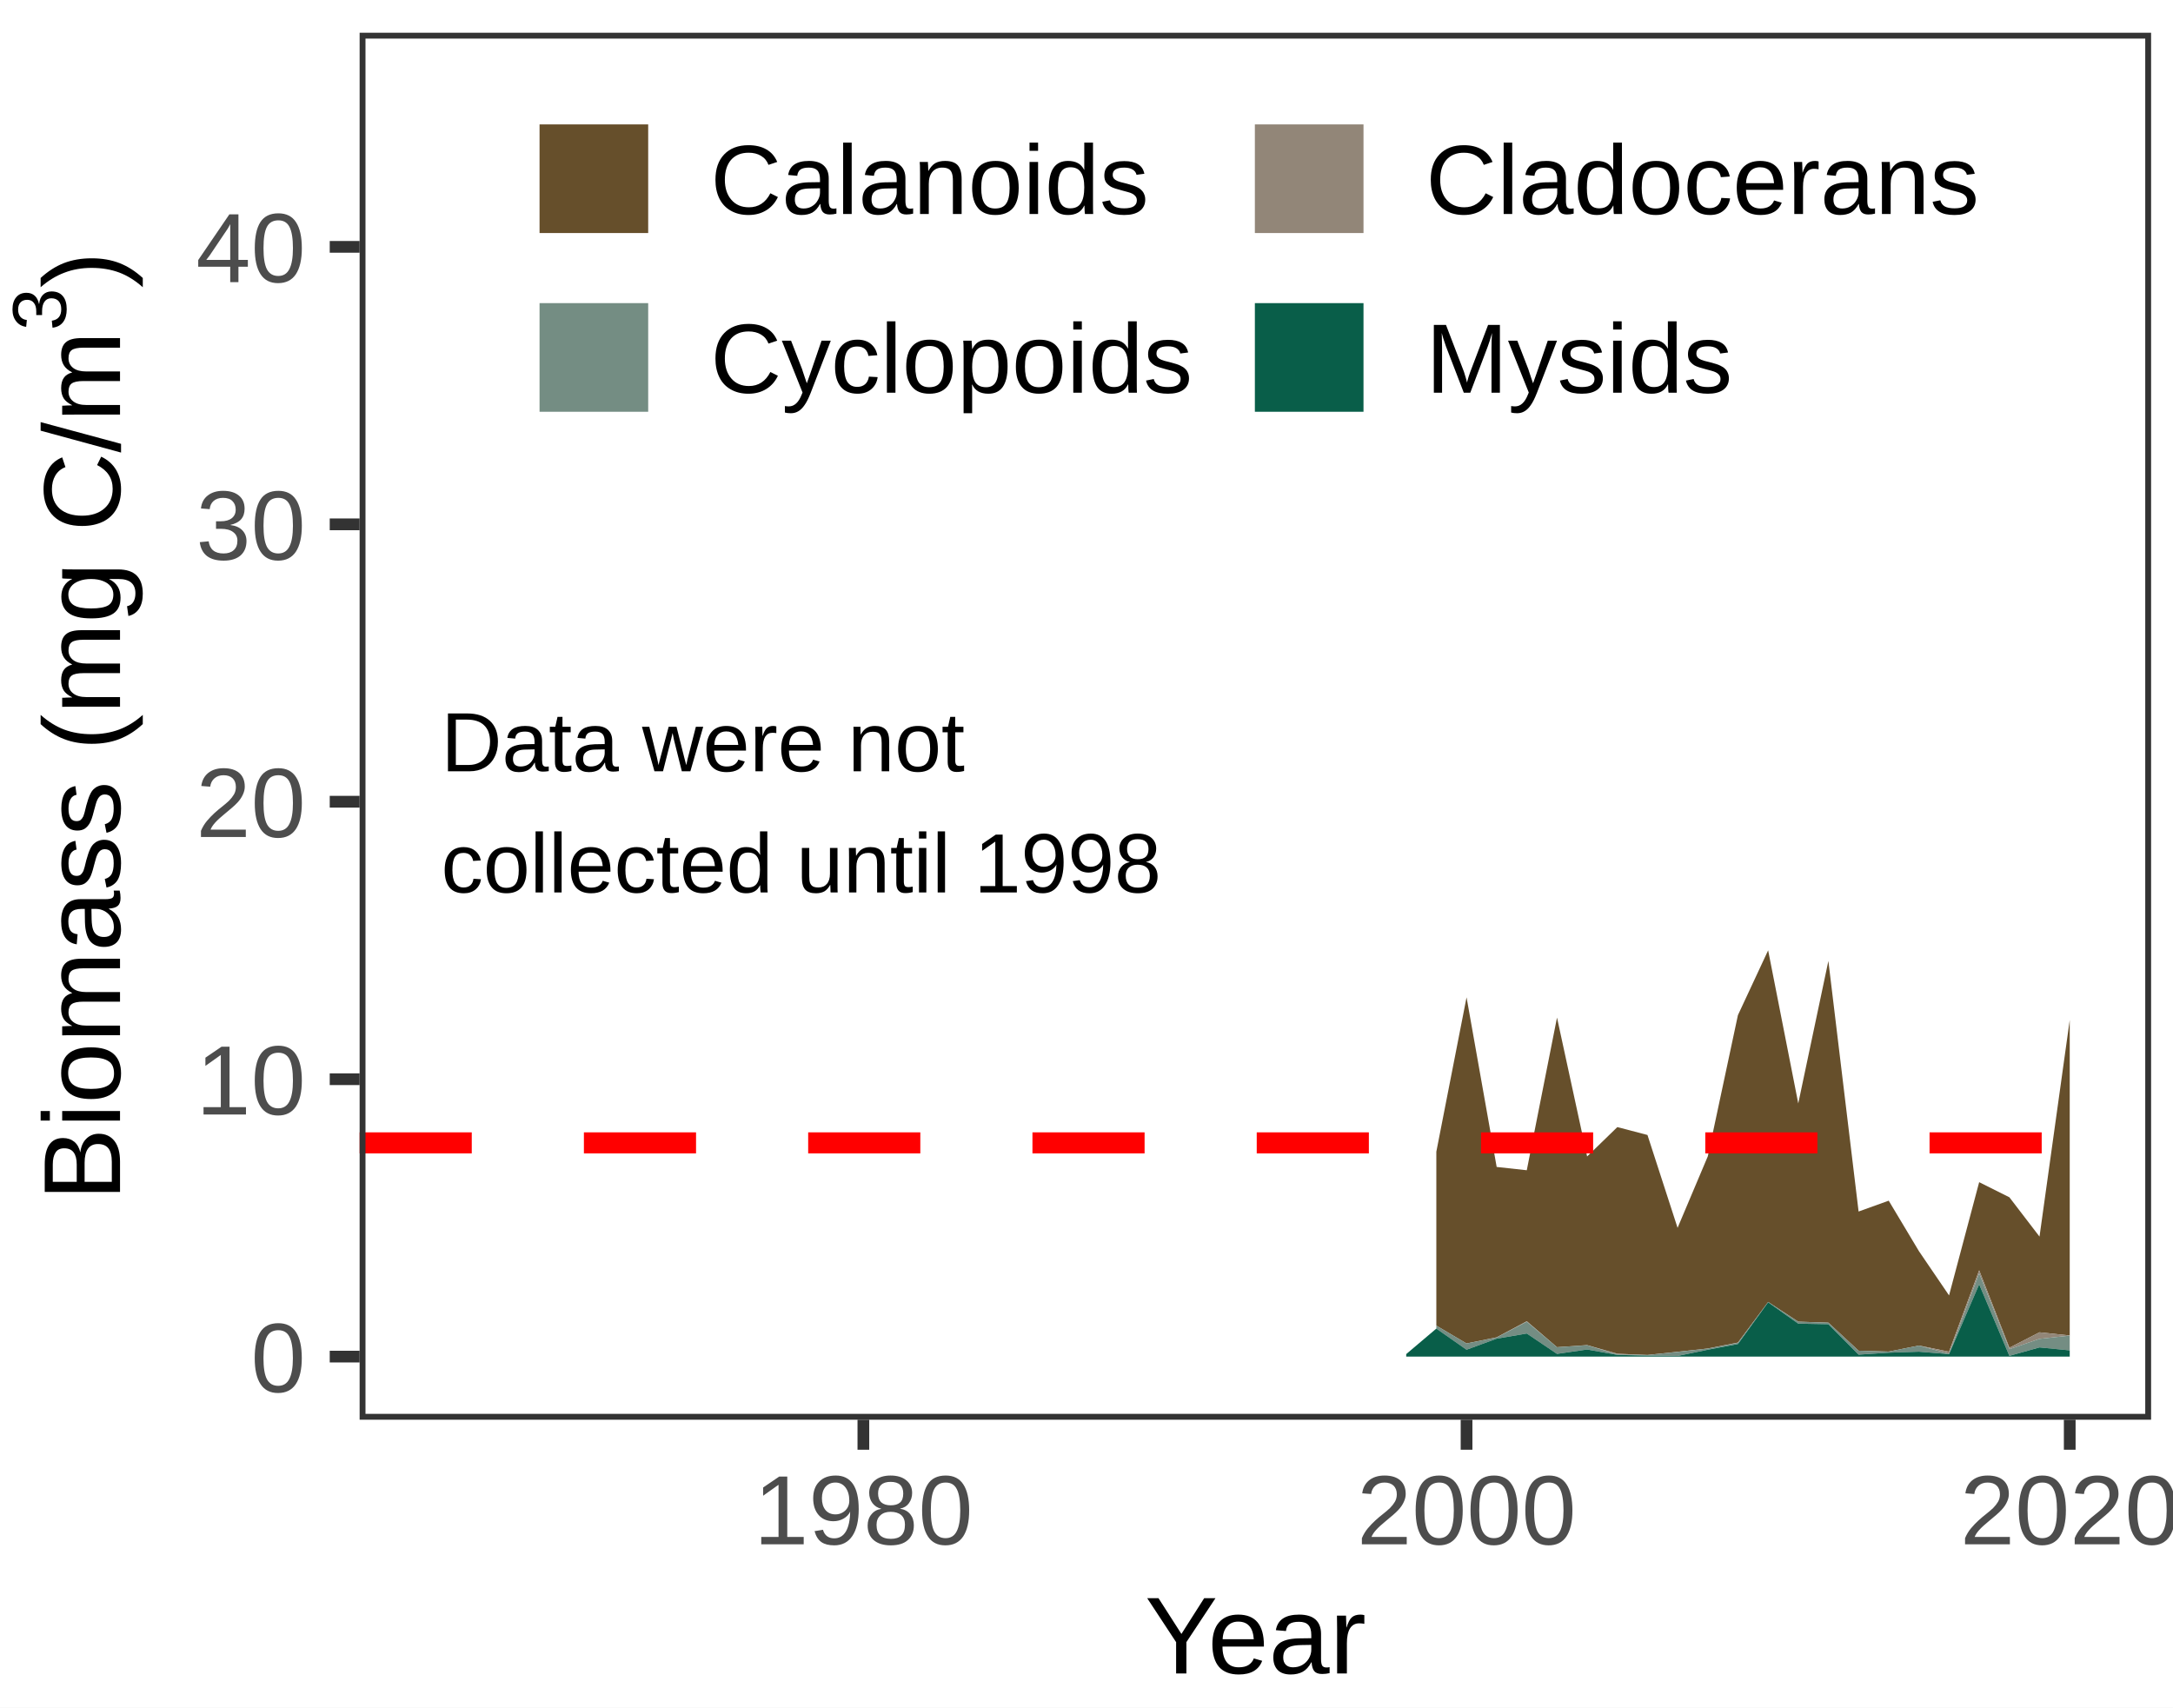
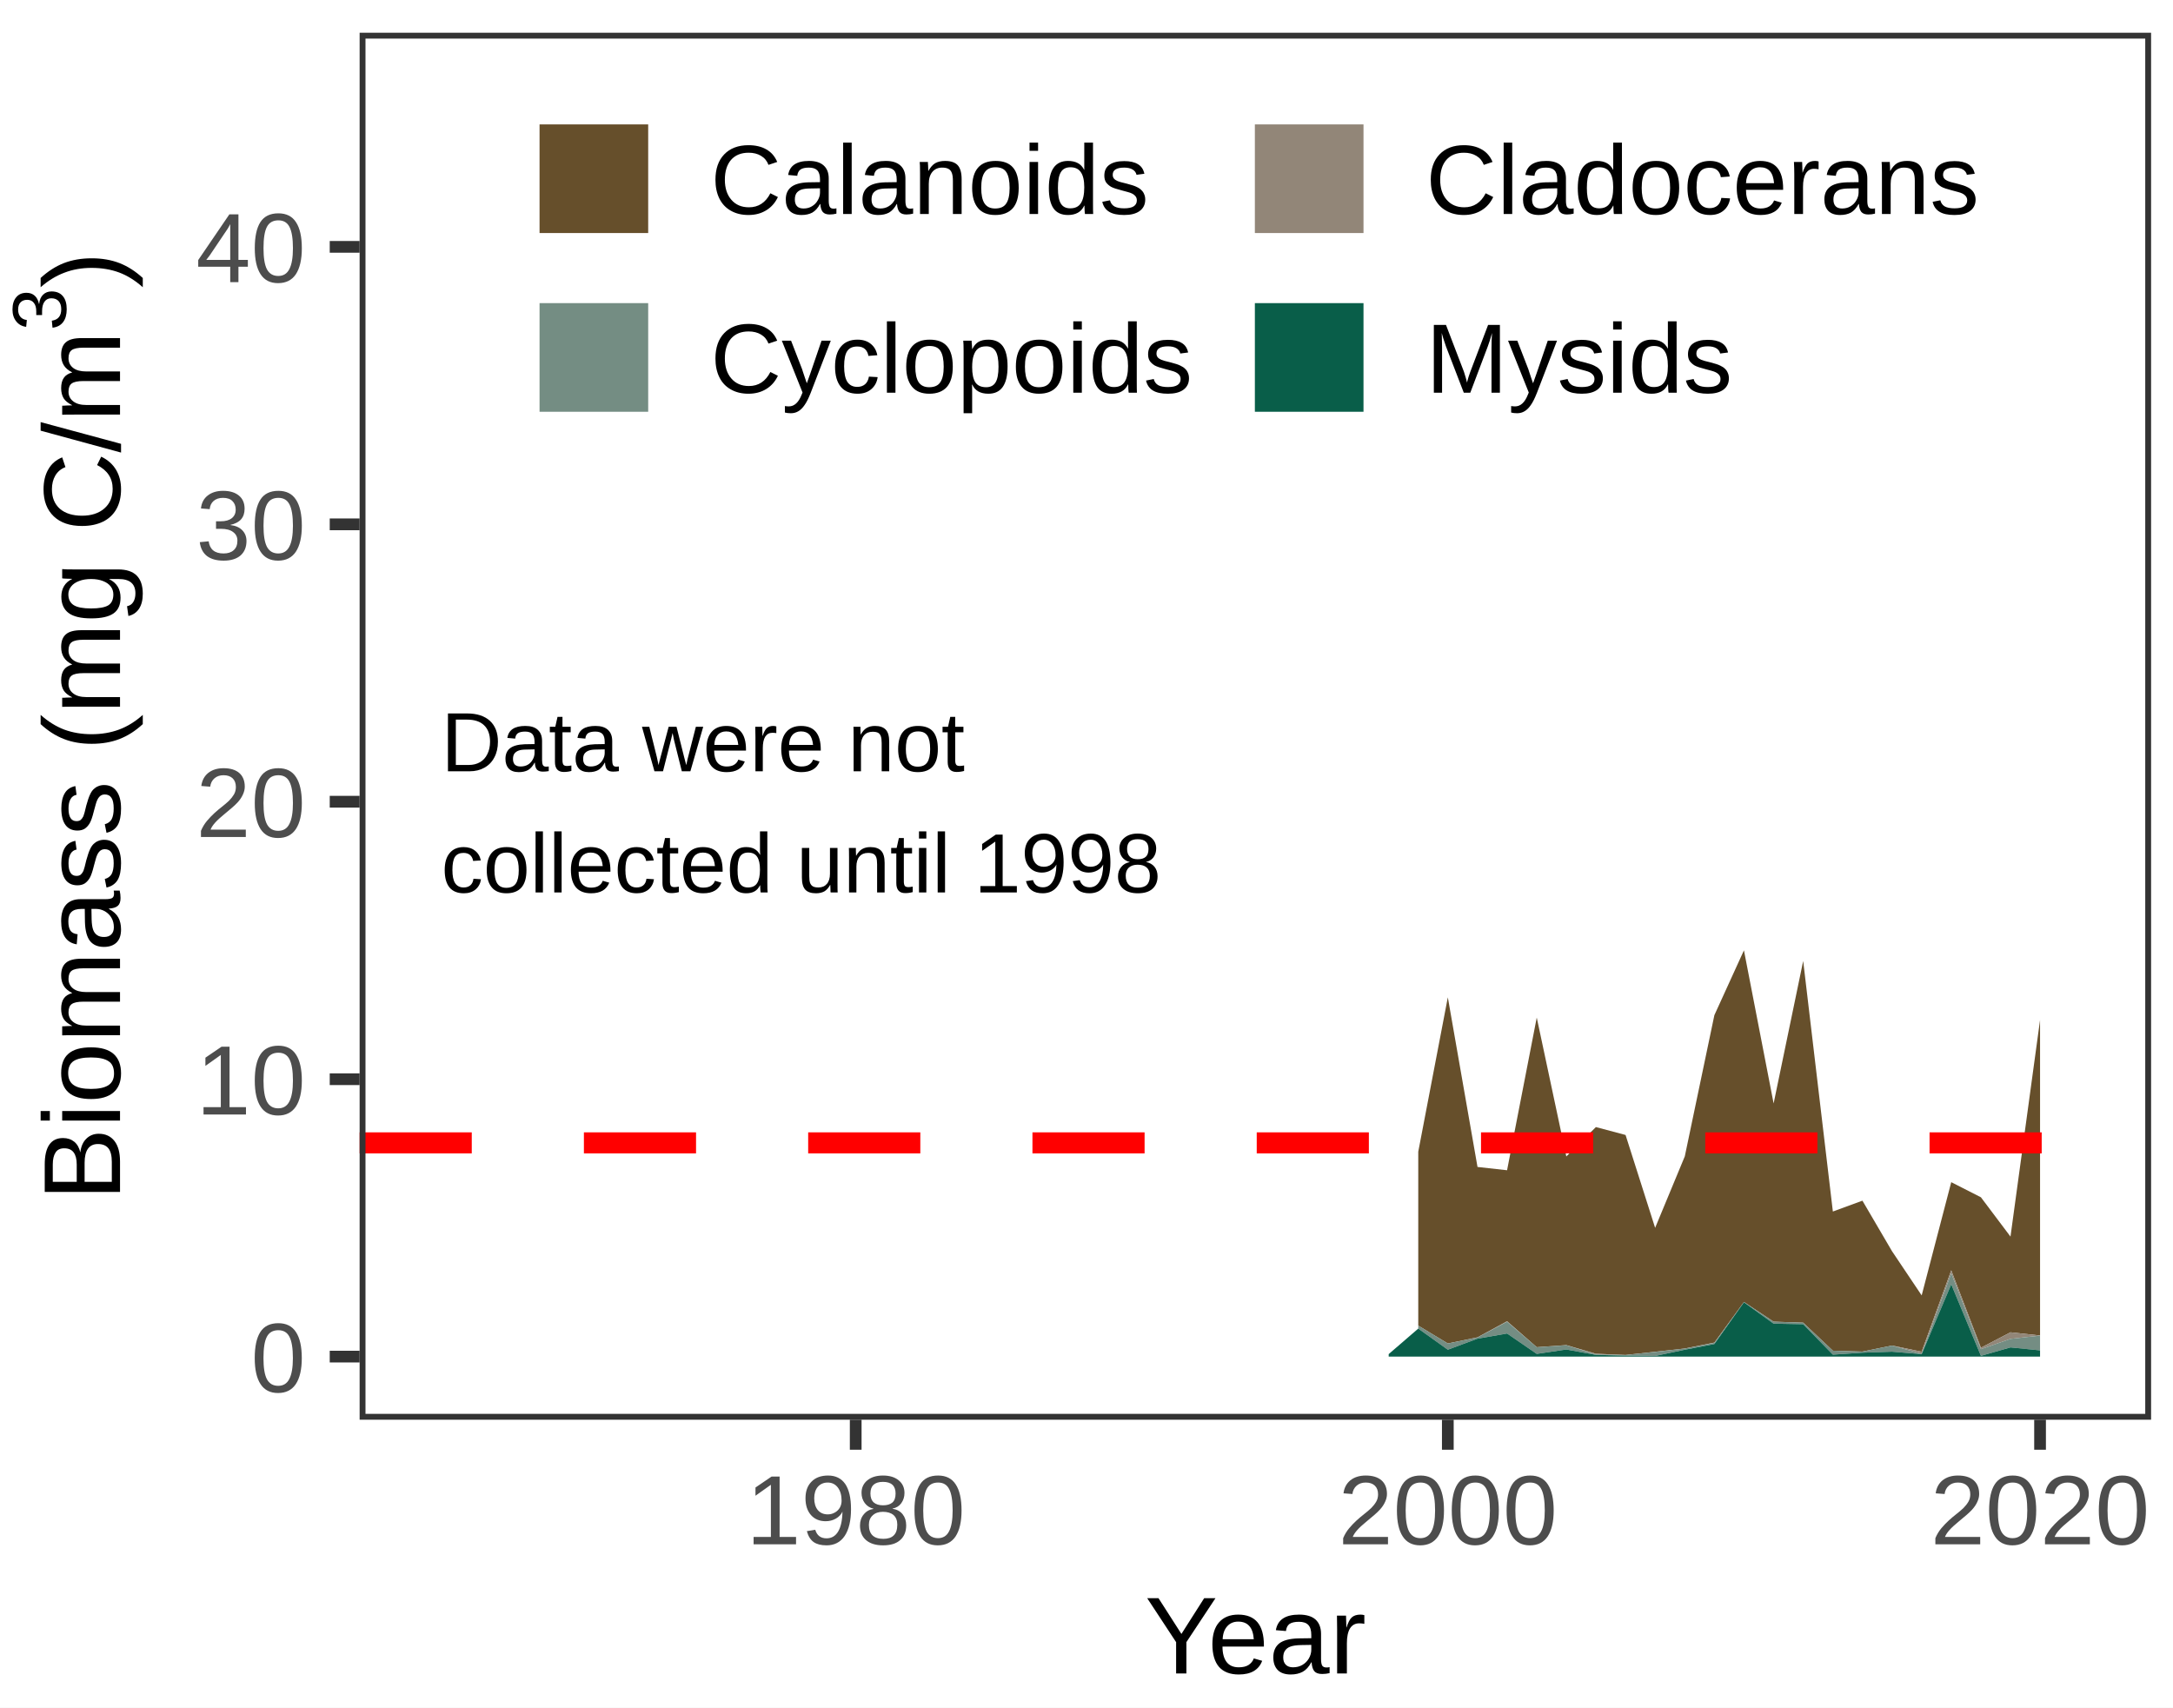
<svg xmlns="http://www.w3.org/2000/svg" class="svglite" width="198.43pt" height="155.91pt" viewBox="0 0 198.43 155.91">
  <defs>
    <style type="text/css">
    .svglite line, .svglite polyline, .svglite polygon, .svglite path, .svglite rect, .svglite circle {
      fill: none;
      stroke: #000000;
      stroke-linecap: round;
      stroke-linejoin: round;
      stroke-miterlimit: 10.00;
    }
  </style>
  </defs>
  <rect width="100%" height="100%" style="stroke: none; fill: #FFFFFF;" />
  <defs>
    <clipPath id="cpMC4wMHwxOTguNDN8MC4wMHwxNTUuOTE=">
      <rect x="0.00" y="0.00" width="198.43" height="155.91" />
    </clipPath>
  </defs>
  <g clip-path="url(#cpMC4wMHwxOTguNDN8MC4wMHwxNTUuOTE=)">
    <rect x="0.00" y="0.00" width="198.43" height="155.91" style="stroke-width: 1.07; stroke: #FFFFFF; fill: #FFFFFF;" />
  </g>
  <defs>
    <clipPath id="cpMzIuODR8MTk2LjQzfDIuOTl8MTI5LjY0">
      <rect x="32.84" y="2.99" width="163.59" height="126.65" />
    </clipPath>
  </defs>
  <g clip-path="url(#cpMzIuODR8MTk2LjQzfDIuOTl8MTI5LjY0)">
    <rect x="32.84" y="2.99" width="163.59" height="126.65" style="stroke-width: 1.07; stroke: none; fill: #FFFFFF;" />
-     <polygon points="131.16,105.17 133.92,91.07 136.67,106.56 139.42,106.86 142.18,92.92 144.93,105.60 147.69,102.92 150.44,103.64 153.19,112.12 155.95,105.59 158.70,92.70 161.46,86.78 164.21,100.76 166.96,87.75 169.72,110.63 172.47,109.64 175.23,114.25 177.98,118.29 180.73,107.95 183.49,109.33 186.24,112.92 189.00,93.14 189.00,121.95 186.24,121.66 183.49,123.07 180.73,116.00 177.98,123.43 175.23,122.87 172.47,123.42 169.72,123.34 166.96,120.78 164.21,120.69 161.46,118.89 158.70,122.60 155.95,123.14 153.19,123.44 150.44,123.73 147.69,123.62 144.93,122.83 142.18,123.02 139.42,120.65 136.67,122.12 133.92,122.68 131.16,121.05 " style="stroke-width: 0.00; stroke: none; fill: #664F2B;" />
-     <polyline points="131.16,105.17 133.92,91.07 136.67,106.56 139.42,106.86 142.18,92.92 144.93,105.60 147.69,102.92 150.44,103.64 153.19,112.12 155.95,105.59 158.70,92.70 161.46,86.78 164.21,100.76 166.96,87.75 169.72,110.63 172.47,109.64 175.23,114.25 177.98,118.29 180.73,107.95 183.49,109.33 186.24,112.92 189.00,93.14 " style="stroke-width: 1.07; stroke: none;" />
-     <polygon points="131.16,121.05 133.92,122.68 136.67,122.12 139.42,120.65 142.18,123.02 144.93,122.83 147.69,123.62 150.44,123.73 153.19,123.44 155.95,123.14 158.70,122.60 161.46,118.89 164.21,120.69 166.96,120.78 169.72,123.34 172.47,123.42 175.23,122.87 177.98,123.43 180.73,116.00 183.49,123.07 186.24,121.66 189.00,121.95 189.00,121.96 186.24,122.26 183.49,123.20 180.73,116.28 177.98,123.62 175.23,122.87 172.47,123.42 169.72,123.34 166.96,120.78 164.21,120.69 161.46,118.89 158.70,122.62 155.95,123.14 153.19,123.45 150.44,123.73 147.69,123.67 144.93,122.84 142.18,123.02 139.42,120.69 136.67,122.13 133.92,122.68 131.16,121.05 " style="stroke-width: 0.00; stroke: none; fill: #928678;" />
-     <polyline points="131.16,121.05 133.92,122.68 136.67,122.12 139.42,120.65 142.18,123.02 144.93,122.83 147.69,123.62 150.44,123.73 153.19,123.44 155.95,123.14 158.70,122.60 161.46,118.89 164.21,120.69 166.96,120.78 169.72,123.34 172.47,123.42 175.23,122.87 177.98,123.43 180.73,116.00 183.49,123.07 186.24,121.66 189.00,121.95 " style="stroke-width: 1.07; stroke: none;" />
-     <polygon points="131.16,121.05 133.92,122.68 136.67,122.13 139.42,120.69 142.18,123.02 144.93,122.84 147.69,123.67 150.44,123.73 153.19,123.45 155.95,123.14 158.70,122.62 161.46,118.89 164.21,120.69 166.96,120.78 169.72,123.34 172.47,123.42 175.23,122.87 177.98,123.62 180.73,116.28 183.49,123.20 186.24,122.26 189.00,121.96 189.00,123.31 186.24,123.04 183.49,123.81 180.73,117.28 177.98,123.65 175.23,123.43 172.47,123.52 169.72,123.70 166.96,120.92 164.21,120.87 161.46,118.92 158.70,122.73 155.95,123.25 153.19,123.82 150.44,123.79 147.69,123.72 144.93,123.23 142.18,123.63 139.42,121.77 136.67,122.24 133.92,123.25 131.16,121.32 " style="stroke-width: 0.00; stroke: none; fill: #748D83;" />
-     <polyline points="131.16,121.05 133.92,122.68 136.67,122.13 139.42,120.69 142.18,123.02 144.93,122.84 147.69,123.67 150.44,123.73 153.19,123.45 155.95,123.14 158.70,122.62 161.46,118.89 164.21,120.69 166.96,120.78 169.72,123.34 172.47,123.42 175.23,122.87 177.98,123.62 180.73,116.28 183.49,123.20 186.24,122.26 189.00,121.96 " style="stroke-width: 1.07; stroke: none;" />
-     <polygon points="128.41,123.65 131.16,121.32 133.92,123.25 136.67,122.24 139.42,121.77 142.18,123.63 144.93,123.23 147.69,123.72 150.44,123.79 153.19,123.82 155.95,123.25 158.70,122.73 161.46,118.92 164.21,120.87 166.96,120.92 169.72,123.70 172.47,123.52 175.23,123.43 177.98,123.65 180.73,117.28 183.49,123.81 186.24,123.04 189.00,123.31 189.00,123.88 186.24,123.88 183.49,123.88 180.73,123.88 177.98,123.88 175.23,123.88 172.47,123.88 169.72,123.88 166.96,123.88 164.21,123.88 161.46,123.88 158.70,123.88 155.95,123.88 153.19,123.88 150.44,123.88 147.69,123.88 144.93,123.88 142.18,123.88 139.42,123.88 136.67,123.88 133.92,123.88 131.16,123.88 128.41,123.88 " style="stroke-width: 0.00; stroke: none; fill: #095E49;" />
-     <polyline points="128.41,123.65 131.16,121.32 133.92,123.25 136.67,122.24 139.42,121.77 142.18,123.63 144.93,123.23 147.69,123.72 150.44,123.79 153.19,123.82 155.95,123.25 158.70,122.73 161.46,118.92 164.21,120.87 166.96,120.92 169.72,123.70 172.47,123.52 175.23,123.43 177.98,123.65 180.73,117.28 183.49,123.81 186.24,123.04 189.00,123.31 " style="stroke-width: 1.07; stroke: none;" />
+     <polygon points="129.51,105.17 132.21,91.07 134.92,106.56 137.62,106.86 140.33,92.92 143.03,105.60 145.73,102.92 148.44,103.64 151.14,112.12 153.85,105.59 156.55,92.70 159.25,86.78 161.96,100.76 164.66,87.75 167.37,110.63 170.07,109.64 172.77,114.25 175.48,118.29 178.18,107.95 180.89,109.33 183.59,112.92 186.29,93.14 186.29,121.95 183.59,121.66 180.89,123.07 178.18,116.00 175.48,123.43 172.77,122.87 170.07,123.42 167.37,123.34 164.66,120.78 161.96,120.69 159.25,118.89 156.55,122.60 153.85,123.14 151.14,123.44 148.44,123.73 145.73,123.62 143.03,122.83 140.33,123.02 137.62,120.65 134.92,122.12 132.21,122.68 129.51,121.05 " style="stroke-width: 0.00; stroke: none; fill: #664F2B;" />
+     <polyline points="129.51,105.17 132.21,91.07 134.92,106.56 137.62,106.86 140.33,92.92 143.03,105.60 145.73,102.92 148.44,103.64 151.14,112.12 153.85,105.59 156.55,92.70 159.25,86.78 161.96,100.76 164.66,87.75 167.37,110.63 170.07,109.64 172.77,114.25 175.48,118.29 178.18,107.95 180.89,109.33 183.59,112.92 186.29,93.14 " style="stroke-width: 1.07; stroke: none;" />
+     <polygon points="129.51,121.05 132.21,122.68 134.92,122.12 137.62,120.65 140.33,123.02 143.03,122.83 145.73,123.62 148.44,123.73 151.14,123.44 153.85,123.14 156.55,122.60 159.25,118.89 161.96,120.69 164.66,120.78 167.37,123.34 170.07,123.42 172.77,122.87 175.48,123.43 178.18,116.00 180.89,123.07 183.59,121.66 186.29,121.95 186.29,121.96 183.59,122.26 180.89,123.20 178.18,116.28 175.48,123.62 172.77,122.87 170.07,123.42 167.37,123.34 164.66,120.78 161.96,120.69 159.25,118.89 156.55,122.62 153.85,123.14 151.14,123.45 148.44,123.73 145.73,123.67 143.03,122.84 140.33,123.02 137.62,120.69 134.92,122.13 132.21,122.68 129.51,121.05 " style="stroke-width: 0.00; stroke: none; fill: #928678;" />
+     <polyline points="129.51,121.05 132.21,122.68 134.92,122.12 137.62,120.65 140.33,123.02 143.03,122.83 145.73,123.62 148.44,123.73 151.14,123.44 153.85,123.14 156.55,122.60 159.25,118.89 161.96,120.69 164.66,120.78 167.37,123.34 170.07,123.42 172.77,122.87 175.48,123.43 178.18,116.00 180.89,123.07 183.59,121.66 186.29,121.95 " style="stroke-width: 1.07; stroke: none;" />
+     <polygon points="129.51,121.05 132.21,122.68 134.92,122.13 137.62,120.69 140.33,123.02 143.03,122.84 145.73,123.67 148.44,123.73 151.14,123.45 153.85,123.14 156.55,122.62 159.25,118.89 161.96,120.69 164.66,120.78 167.37,123.34 170.07,123.42 172.77,122.87 175.48,123.62 178.18,116.28 180.89,123.20 183.59,122.26 186.29,121.96 186.29,123.31 183.59,123.04 180.89,123.81 178.18,117.28 175.48,123.65 172.77,123.43 170.07,123.52 167.37,123.70 164.66,120.92 161.96,120.87 159.25,118.92 156.55,122.73 153.85,123.25 151.14,123.82 148.44,123.79 145.73,123.72 143.03,123.23 140.33,123.63 137.62,121.77 134.92,122.24 132.21,123.25 129.51,121.32 " style="stroke-width: 0.00; stroke: none; fill: #748D83;" />
+     <polyline points="129.51,121.05 132.21,122.68 134.92,122.13 137.62,120.69 140.33,123.02 143.03,122.84 145.73,123.67 148.44,123.73 151.14,123.45 153.85,123.14 156.55,122.62 159.25,118.89 161.96,120.69 164.66,120.78 167.37,123.34 170.07,123.42 172.77,122.87 175.48,123.62 178.18,116.28 180.89,123.20 183.59,122.26 186.29,121.96 " style="stroke-width: 1.07; stroke: none;" />
+     <polygon points="126.81,123.65 129.51,121.32 132.21,123.25 134.92,122.24 137.62,121.77 140.33,123.63 143.03,123.23 145.73,123.72 148.44,123.79 151.14,123.82 153.85,123.25 156.55,122.73 159.25,118.92 161.96,120.87 164.66,120.92 167.37,123.70 170.07,123.52 172.77,123.43 175.48,123.65 178.18,117.28 180.89,123.81 183.59,123.04 186.29,123.31 186.29,123.88 183.59,123.88 180.89,123.88 178.18,123.88 175.48,123.88 172.77,123.88 170.07,123.88 167.37,123.88 164.66,123.88 161.96,123.88 159.25,123.88 156.55,123.88 153.85,123.88 151.14,123.88 148.44,123.88 145.73,123.88 143.03,123.88 140.33,123.88 137.62,123.88 134.92,123.88 132.21,123.88 129.51,123.88 126.81,123.88 " style="stroke-width: 0.00; stroke: none; fill: #095E49;" />
+     <polyline points="126.81,123.65 129.51,121.32 132.21,123.25 134.92,122.24 137.62,121.77 140.33,123.63 143.03,123.23 145.73,123.72 148.44,123.79 151.14,123.82 153.85,123.25 156.55,122.73 159.25,118.92 161.96,120.87 164.66,120.92 167.37,123.70 170.07,123.52 172.77,123.43 175.48,123.65 178.18,117.28 180.89,123.81 183.59,123.04 186.29,123.31 " style="stroke-width: 1.07; stroke: none;" />
    <line x1="32.84" y1="104.36" x2="196.43" y2="104.36" style="stroke-width: 1.92; stroke: #FF0000; stroke-dasharray: 10.24,10.24; stroke-linecap: butt;" />
    <text x="40.28" y="70.43" style="font-size: 7.68px; font-family: Arial;" textLength="49.92px" lengthAdjust="spacingAndGlyphs">Data were not </text>
    <text x="40.28" y="81.49" style="font-size: 7.68px; font-family: Arial;" textLength="67.85px" lengthAdjust="spacingAndGlyphs"> collected until 1998</text>
    <rect x="32.84" y="2.99" width="163.59" height="126.65" style="stroke-width: 1.07; stroke: #333333;" />
  </g>
  <g clip-path="url(#cpMC4wMHwxOTguNDN8MC4wMHwxNTUuOTE=)">
    <text x="27.91" y="127.11" text-anchor="end" style="font-size: 9.00px; fill: #4D4D4D; font-family: Arial;" textLength="5.00px" lengthAdjust="spacingAndGlyphs">0</text>
    <text x="27.91" y="101.77" text-anchor="end" style="font-size: 9.00px; fill: #4D4D4D; font-family: Arial;" textLength="10.01px" lengthAdjust="spacingAndGlyphs">10</text>
    <text x="27.91" y="76.43" text-anchor="end" style="font-size: 9.00px; fill: #4D4D4D; font-family: Arial;" textLength="10.01px" lengthAdjust="spacingAndGlyphs">20</text>
    <text x="27.91" y="51.10" text-anchor="end" style="font-size: 9.00px; fill: #4D4D4D; font-family: Arial;" textLength="10.01px" lengthAdjust="spacingAndGlyphs">30</text>
    <text x="27.91" y="25.76" text-anchor="end" style="font-size: 9.00px; fill: #4D4D4D; font-family: Arial;" textLength="10.01px" lengthAdjust="spacingAndGlyphs">40</text>
    <polyline points="30.11,123.88 32.84,123.88 " style="stroke-width: 1.07; stroke: #333333; stroke-linecap: butt;" />
    <polyline points="30.11,98.55 32.84,98.55 " style="stroke-width: 1.07; stroke: #333333; stroke-linecap: butt;" />
    <polyline points="30.11,73.21 32.84,73.21 " style="stroke-width: 1.07; stroke: #333333; stroke-linecap: butt;" />
    <polyline points="30.11,47.88 32.84,47.88 " style="stroke-width: 1.07; stroke: #333333; stroke-linecap: butt;" />
    <polyline points="30.11,22.54 32.84,22.54 " style="stroke-width: 1.07; stroke: #333333; stroke-linecap: butt;" />
-     <polyline points="78.84,132.38 78.84,129.64 " style="stroke-width: 1.07; stroke: #333333; stroke-linecap: butt;" />
-     <polyline points="133.92,132.38 133.92,129.64 " style="stroke-width: 1.07; stroke: #333333; stroke-linecap: butt;" />
-     <polyline points="189.00,132.38 189.00,129.64 " style="stroke-width: 1.07; stroke: #333333; stroke-linecap: butt;" />
-     <text x="78.84" y="141.02" text-anchor="middle" style="font-size: 9.00px; fill: #4D4D4D; font-family: Arial;" textLength="20.02px" lengthAdjust="spacingAndGlyphs">1980</text>
-     <text x="133.92" y="141.02" text-anchor="middle" style="font-size: 9.00px; fill: #4D4D4D; font-family: Arial;" textLength="20.02px" lengthAdjust="spacingAndGlyphs">2000</text>
-     <text x="189.00" y="141.02" text-anchor="middle" style="font-size: 9.00px; fill: #4D4D4D; font-family: Arial;" textLength="20.02px" lengthAdjust="spacingAndGlyphs">2020</text>
+     <polyline points="78.14,132.38 78.14,129.64 " style="stroke-width: 1.07; stroke: #333333; stroke-linecap: butt;" />
+     <polyline points="132.21,132.38 132.21,129.64 " style="stroke-width: 1.07; stroke: #333333; stroke-linecap: butt;" />
+     <polyline points="186.29,132.38 186.29,129.64 " style="stroke-width: 1.07; stroke: #333333; stroke-linecap: butt;" />
+     <text x="78.14" y="141.02" text-anchor="middle" style="font-size: 9.00px; fill: #4D4D4D; font-family: Arial;" textLength="20.02px" lengthAdjust="spacingAndGlyphs">1980</text>
+     <text x="132.21" y="141.02" text-anchor="middle" style="font-size: 9.00px; fill: #4D4D4D; font-family: Arial;" textLength="20.02px" lengthAdjust="spacingAndGlyphs">2000</text>
+     <text x="186.29" y="141.02" text-anchor="middle" style="font-size: 9.00px; fill: #4D4D4D; font-family: Arial;" textLength="20.02px" lengthAdjust="spacingAndGlyphs">2020</text>
    <text x="114.64" y="152.81" text-anchor="middle" style="font-size: 10.00px; font-family: Arial;" textLength="20.22px" lengthAdjust="spacingAndGlyphs">Year</text>
    <text transform="translate(10.96,109.67) rotate(-90)" style="font-size: 10.00px; font-family: Arial;" textLength="79.48px" lengthAdjust="spacingAndGlyphs">Biomass (mg C/m</text>
    <text transform="translate(6.03,30.19) rotate(-90)" style="font-size: 7.00px; font-family: Arial;" textLength="3.90px" lengthAdjust="spacingAndGlyphs">3</text>
    <text transform="translate(10.96,26.29) rotate(-90)" style="font-size: 10.00px; font-family: Arial;" textLength="3.33px" lengthAdjust="spacingAndGlyphs">)</text>
    <rect x="48.56" y="10.65" width="11.34" height="11.34" style="stroke-width: 1.07; stroke: none; fill: #FFFFFF;" />
    <rect x="49.27" y="11.36" width="9.92" height="9.92" style="stroke-width: 1.07; stroke: none; stroke-linecap: square; stroke-linejoin: miter; fill: #664F2B;" />
    <rect x="113.88" y="10.65" width="11.34" height="11.34" style="stroke-width: 1.07; stroke: none; fill: #FFFFFF;" />
    <rect x="114.59" y="11.36" width="9.92" height="9.92" style="stroke-width: 1.07; stroke: none; stroke-linecap: square; stroke-linejoin: miter; fill: #928678;" />
    <rect x="48.56" y="26.97" width="11.34" height="11.34" style="stroke-width: 1.07; stroke: none; fill: #FFFFFF;" />
    <rect x="49.27" y="27.68" width="9.92" height="9.92" style="stroke-width: 1.07; stroke: none; stroke-linecap: square; stroke-linejoin: miter; fill: #748D83;" />
    <rect x="113.88" y="26.97" width="11.34" height="11.34" style="stroke-width: 1.07; stroke: none; fill: #FFFFFF;" />
    <rect x="114.59" y="27.68" width="9.92" height="9.92" style="stroke-width: 1.07; stroke: none; stroke-linecap: square; stroke-linejoin: miter; fill: #095E49;" />
    <text x="64.88" y="19.54" style="font-size: 9.00px; font-family: Arial;" textLength="40.02px" lengthAdjust="spacingAndGlyphs">Calanoids</text>
    <text x="130.20" y="19.54" style="font-size: 9.00px; font-family: Arial;" textLength="50.52px" lengthAdjust="spacingAndGlyphs">Cladocerans</text>
    <text x="64.88" y="35.86" style="font-size: 9.00px; font-family: Arial;" textLength="44.02px" lengthAdjust="spacingAndGlyphs">Cyclopoids</text>
    <text x="130.20" y="35.86" style="font-size: 9.00px; font-family: Arial;" textLength="28.00px" lengthAdjust="spacingAndGlyphs">Mysids</text>
  </g>
</svg>
